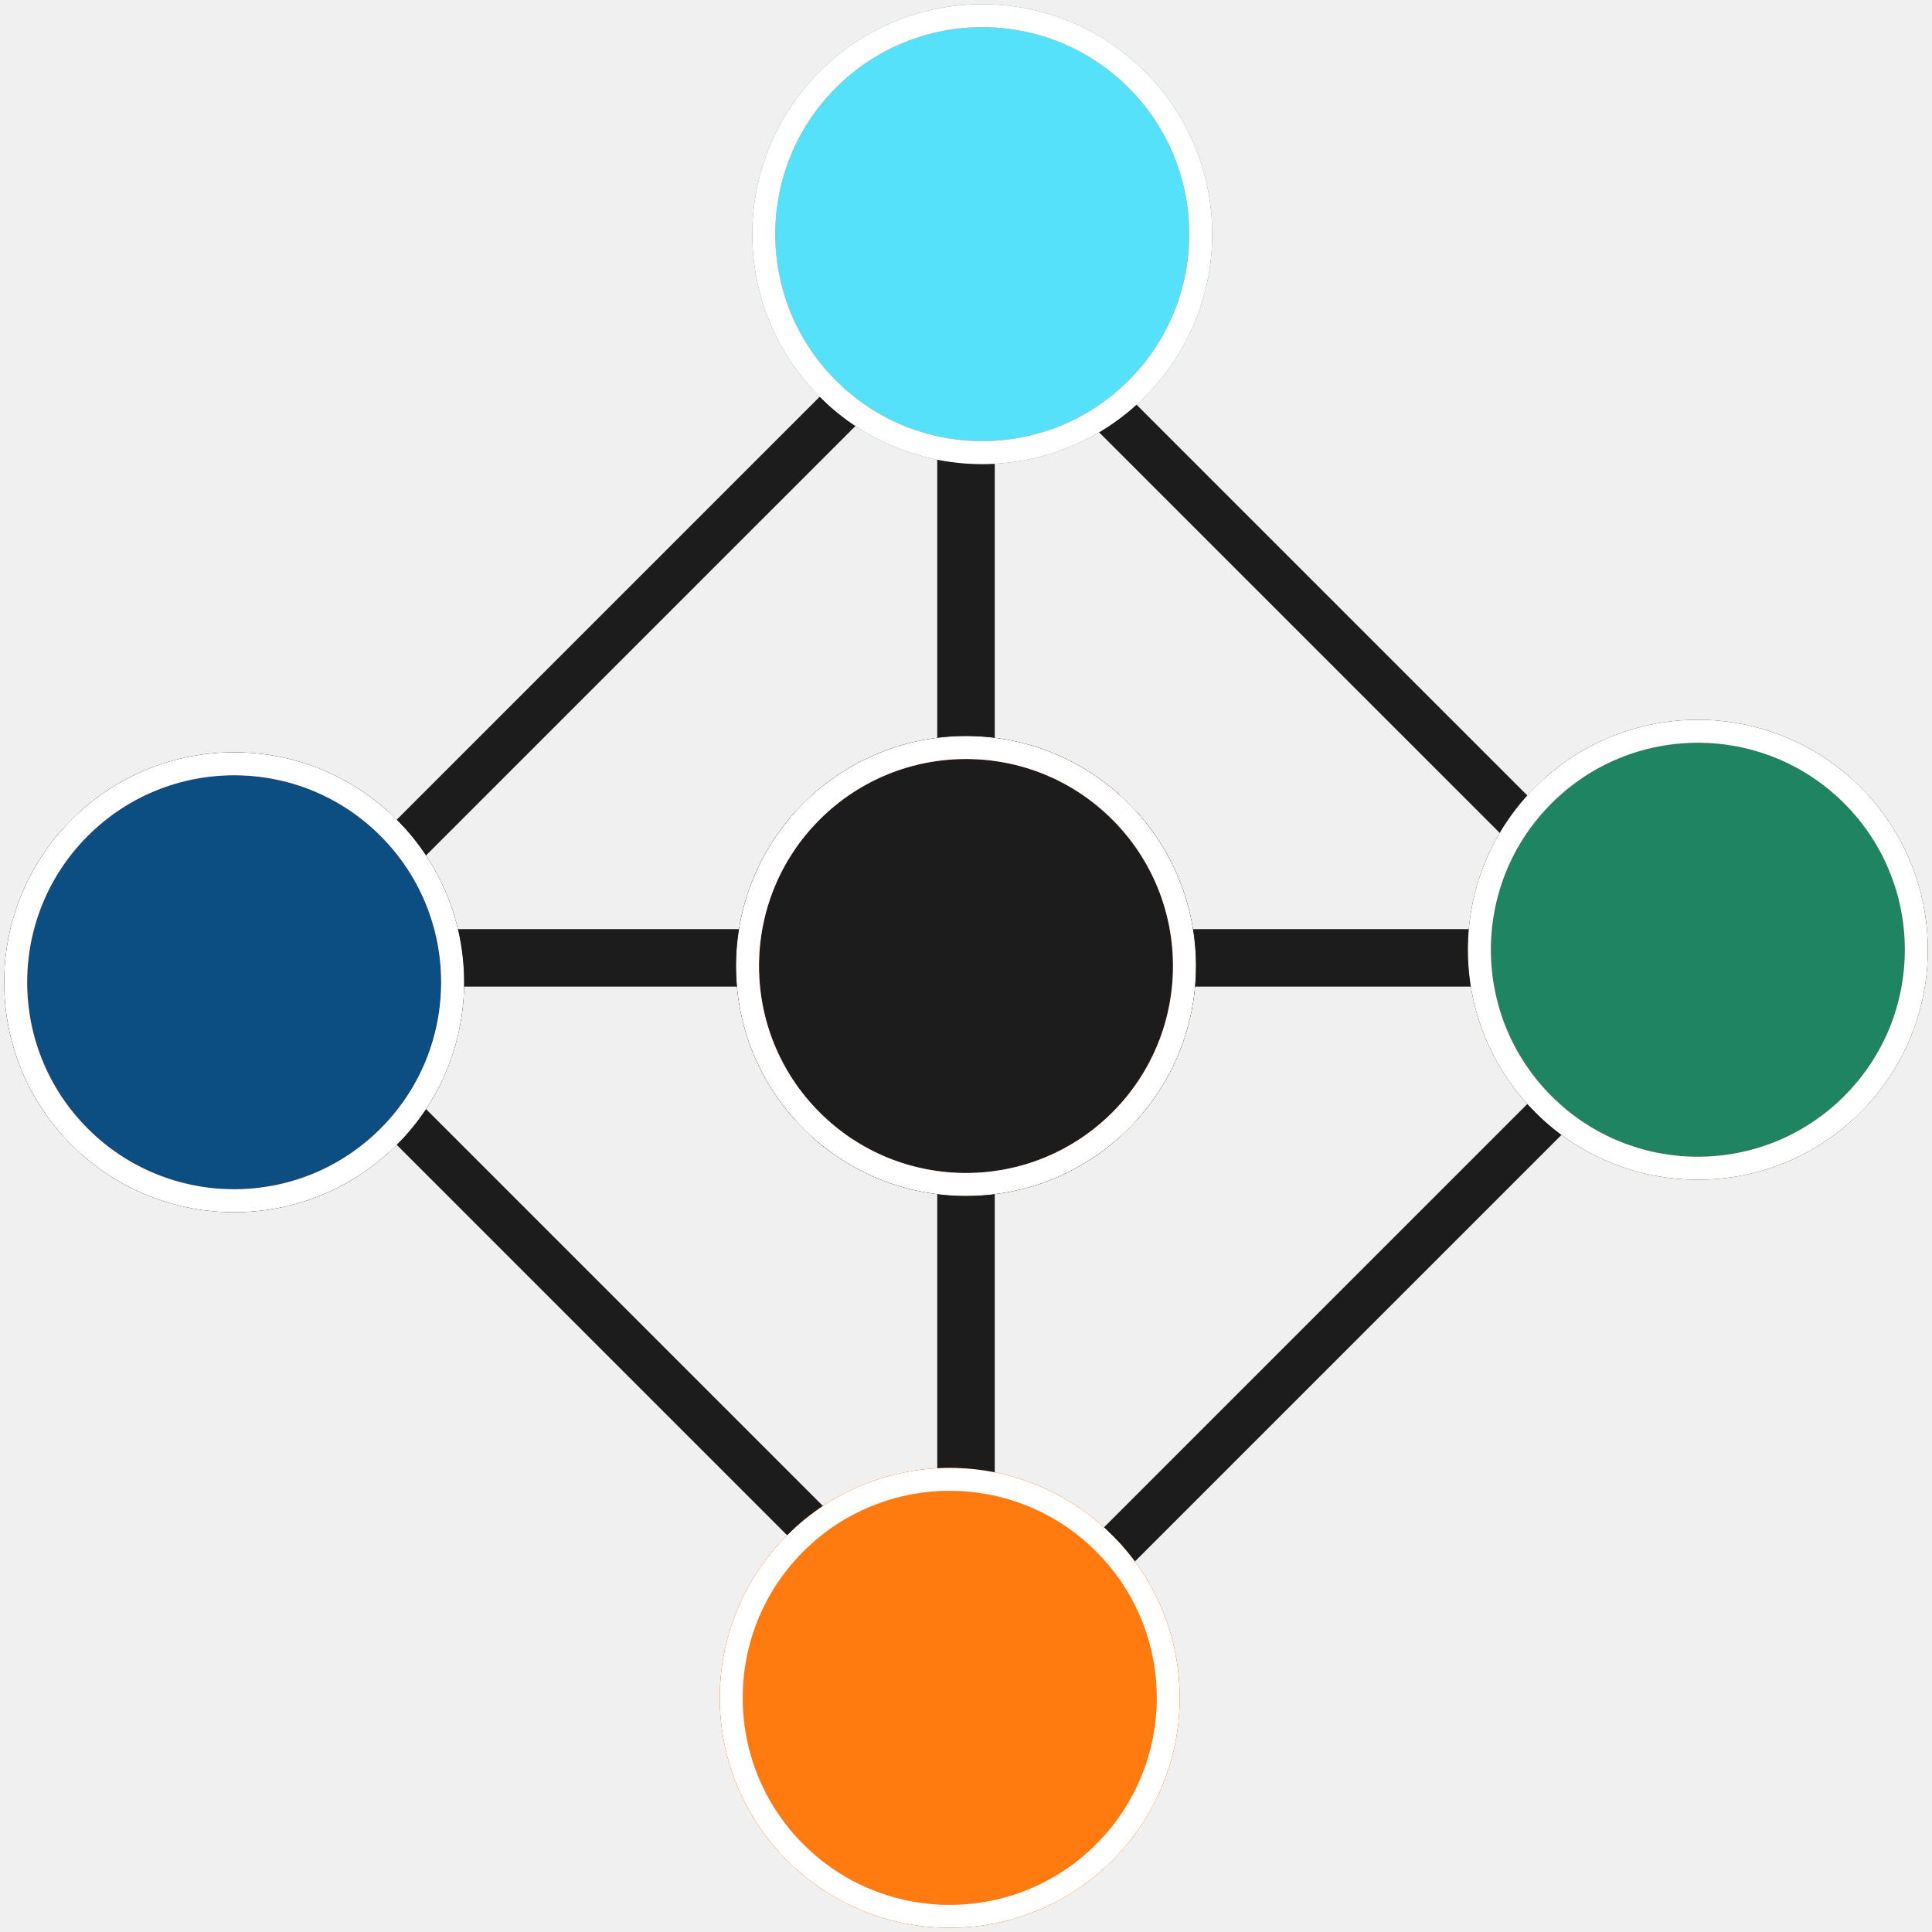
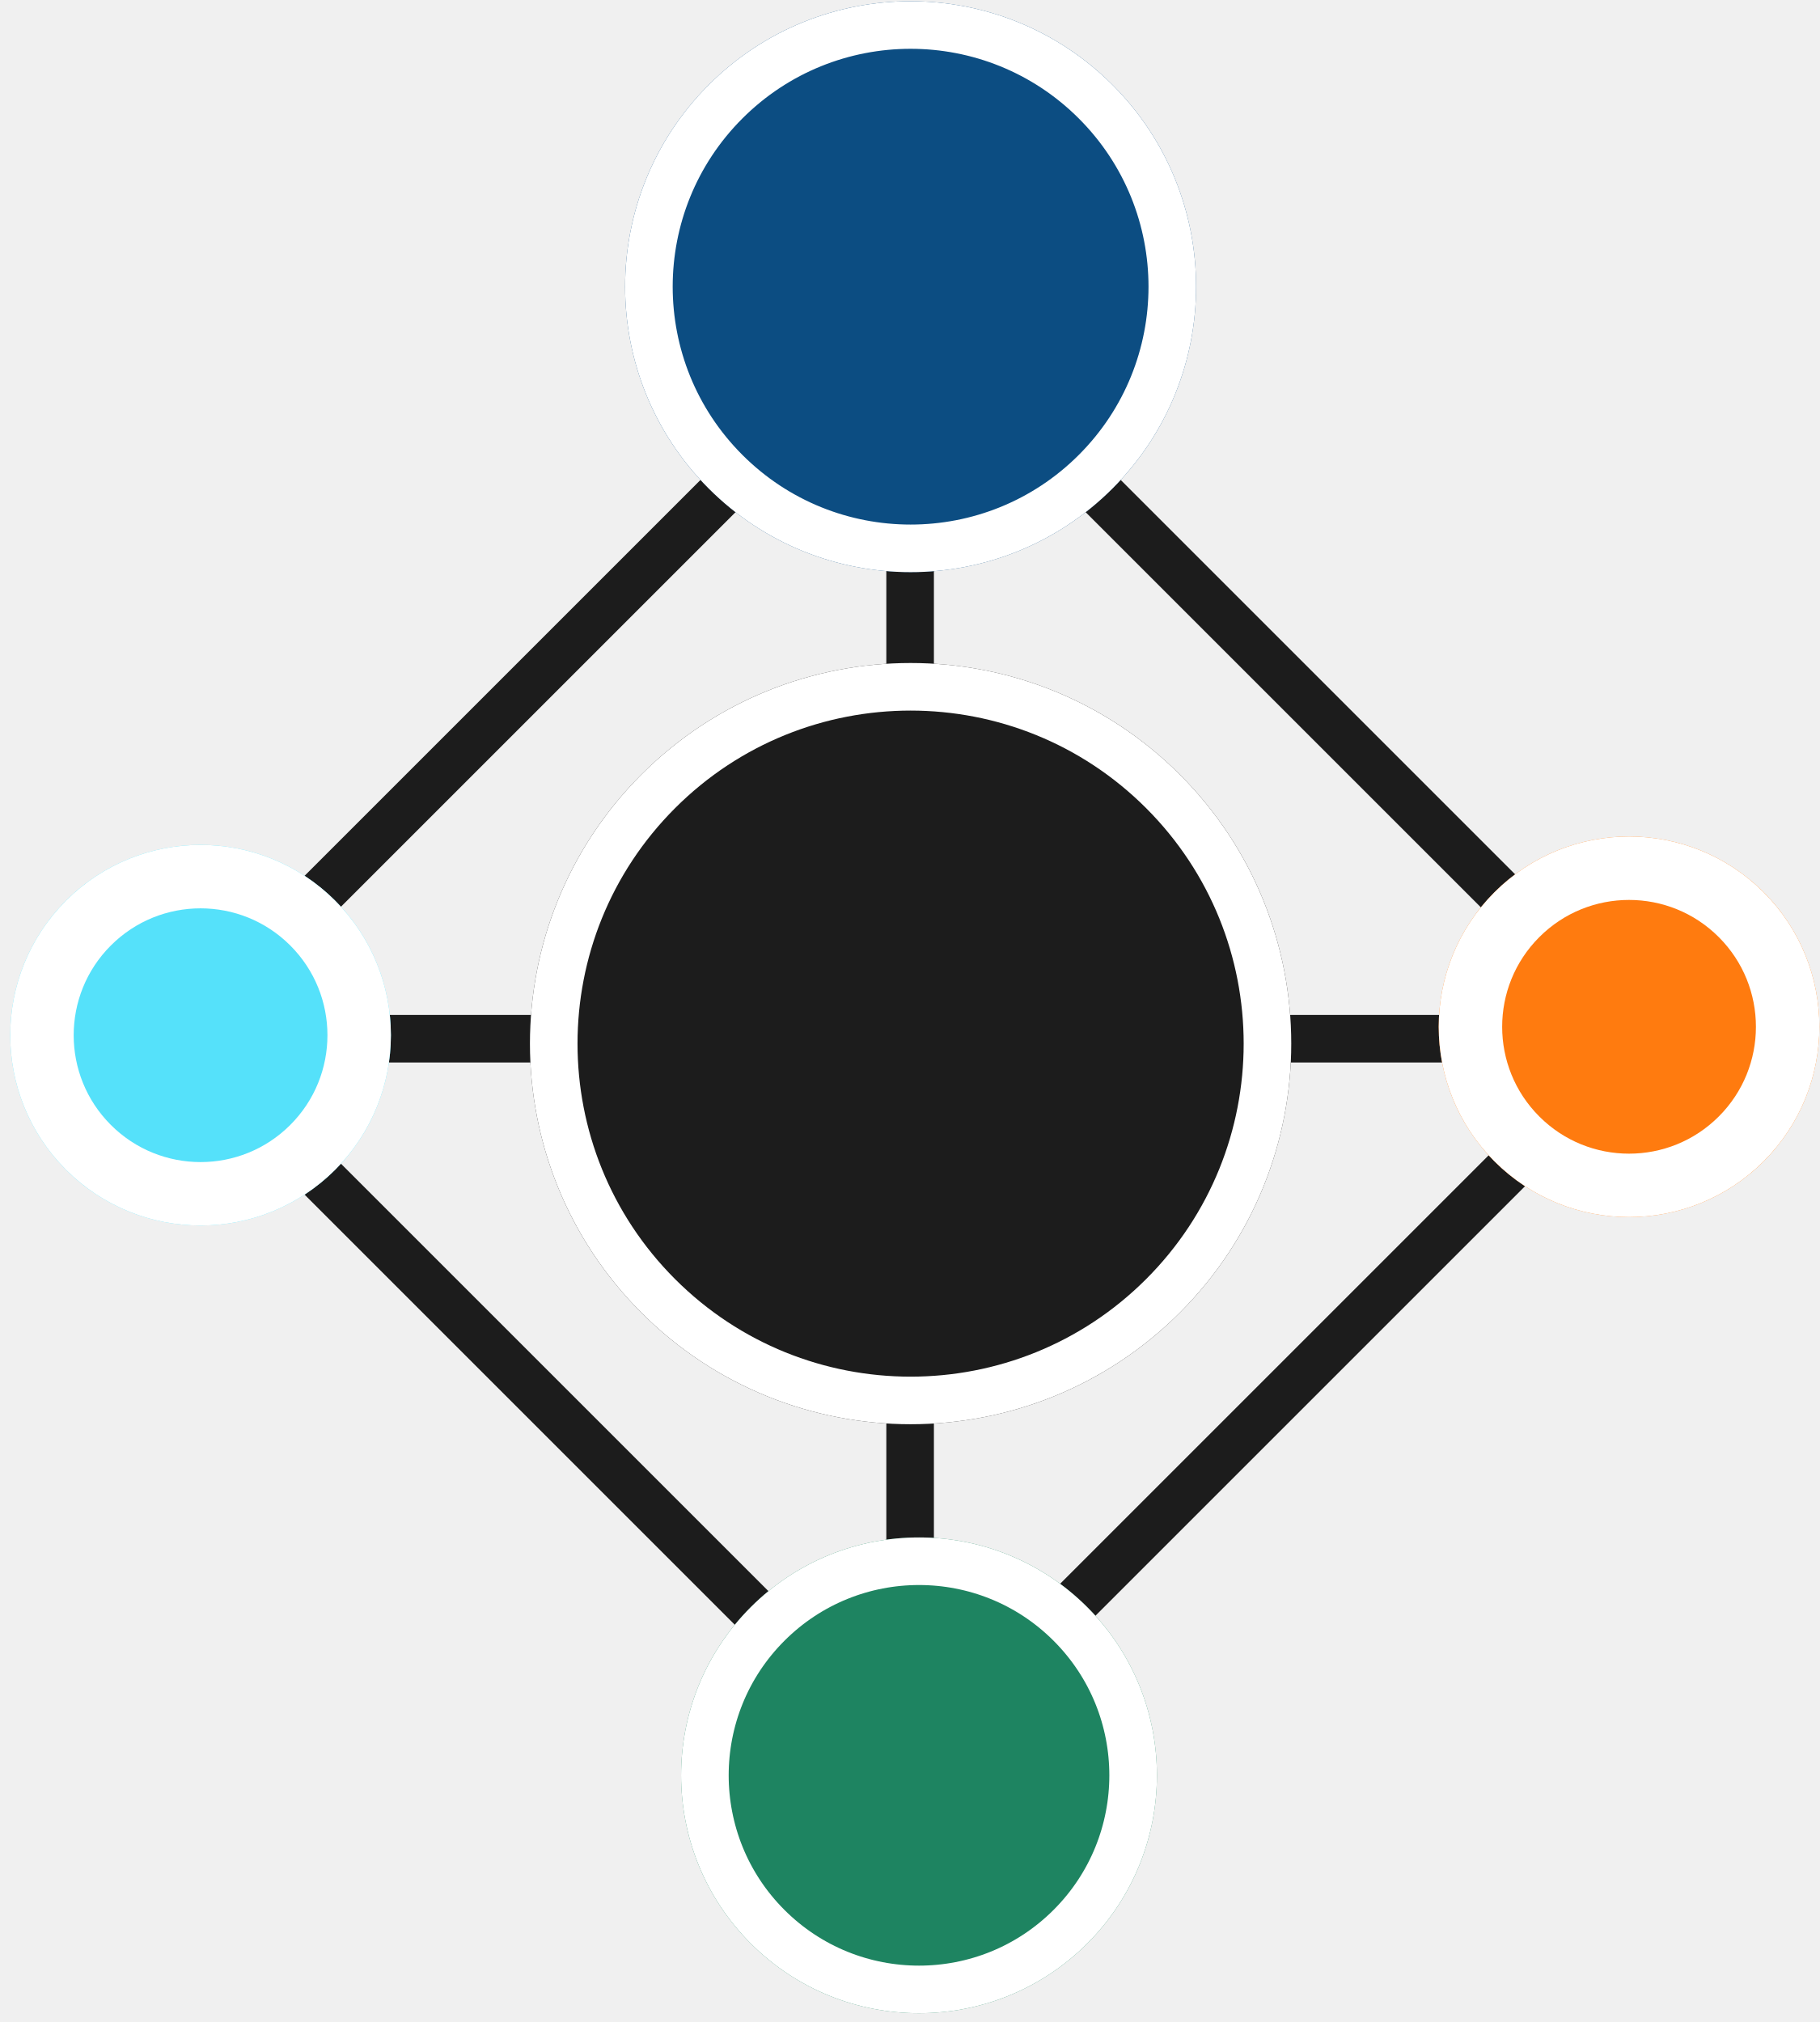
- <svg xmlns="http://www.w3.org/2000/svg" xmlns:xlink="http://www.w3.org/1999/xlink" width="168px" height="168px" viewBox="0 0 168 168" version="1.1">
+ <svg xmlns="http://www.w3.org/2000/svg" xmlns:xlink="http://www.w3.org/1999/xlink" width="153px" height="170px" viewBox="0 0 153 170" version="1.1">
  <defs>
-     <rect id="path-1" x="0" y="0" width="40" height="40" rx="20" />
-     <path d="M20,-3.55271368e-15 C31.046,-5.58177493e-15 40,8.954 40,20 C40,31.046 31.046,40 20,40 C8.954,40 1.3527075e-15,31.046 0,20 C-1.3527075e-15,8.954 8.954,-1.52365243e-15 20,-3.55271368e-15 Z M20,2 C10.059,2 2,10.059 2,20 C2,29.941 10.059,38 20,38 C29.941,38 38,29.941 38,20 C38,10.059 29.941,2 20,2 Z" id="path-3" />
-     <rect id="path-5" x="0" y="0" width="40" height="40" rx="20" />
-     <path d="M20,-3.55271368e-15 C31.046,-5.58177493e-15 40,8.954 40,20 C40,31.046 31.046,40 20,40 C8.954,40 1.3527075e-15,31.046 0,20 C-1.3527075e-15,8.954 8.954,-1.52365243e-15 20,-3.55271368e-15 Z M20,2 C10.059,2 2,10.059 2,20 C2,29.941 10.059,38 20,38 C29.941,38 38,29.941 38,20 C38,10.059 29.941,2 20,2 Z" id="path-7" />
-     <rect id="path-9" x="0" y="0" width="40" height="40" rx="20" />
-     <path d="M20,-3.55271368e-15 C31.046,-5.58177493e-15 40,8.954 40,20 C40,31.046 31.046,40 20,40 C8.954,40 1.3527075e-15,31.046 0,20 C-1.3527075e-15,8.954 8.954,-1.52365243e-15 20,-3.55271368e-15 Z M20,2 C10.059,2 2,10.059 2,20 C2,29.941 10.059,38 20,38 C29.941,38 38,29.941 38,20 C38,10.059 29.941,2 20,2 Z" id="path-11" />
-     <rect id="path-13" x="0" y="0" width="40" height="40" rx="20" />
-     <path d="M20,-3.55271368e-15 C31.046,-5.58177493e-15 40,8.954 40,20 C40,31.046 31.046,40 20,40 C8.954,40 1.3527075e-15,31.046 0,20 C-1.3527075e-15,8.954 8.954,-1.52365243e-15 20,-3.55271368e-15 Z M20,2 C10.059,2 2,10.059 2,20 C2,29.941 10.059,38 20,38 C29.941,38 38,29.941 38,20 C38,10.059 29.941,2 20,2 Z" id="path-15" />
-     <rect id="path-17" x="0" y="0" width="40" height="40" rx="20" />
-     <path d="M20,-3.55271368e-15 C31.046,-5.58177493e-15 40,8.954 40,20 C40,31.046 31.046,40 20,40 C8.954,40 1.3527075e-15,31.046 0,20 C-1.3527075e-15,8.954 8.954,-1.52365243e-15 20,-3.55271368e-15 Z M20,2 C10.059,2 2,10.059 2,20 C2,29.941 10.059,38 20,38 C29.941,38 38,29.941 38,20 C38,10.059 29.941,2 20,2 Z" id="path-19" />
+     <circle id="path-1" cx="110.707" cy="25.293" r="16" />
+     <circle id="path-2" cx="26.293" cy="110.707" r="16" />
+     <circle id="path-3" cx="69" cy="69" r="32" />
+     <circle id="path-4" cx="24" cy="24" r="24" />
+     <circle id="path-5" cx="113" cy="112" r="20" />
  </defs>
  <g id="Page-1" stroke="none" stroke-width="1" fill="none" fill-rule="evenodd">
-     <g id="Group-6" transform="translate(84, 84) rotate(-45) translate(-84, -84) translate(18, 20)">
-       <rect id="Rectangle-3" stroke="#1C1C1C" stroke-width="4" x="22" y="22" width="87" height="87" />
-       <path d="M21.5,108.5 L111.314,18.686" id="Line" stroke="#1C1C1C" stroke-width="5" stroke-linecap="square" />
-       <path d="M21.5,18.5 L111.314,108.314" id="Line" stroke="#1C1C1C" stroke-width="5" stroke-linecap="square" />
-       <g id="block">
-         <g id="block/rounded/pill">
-           <g>
-             <g id="block">
-               <mask id="mask-2" fill="white">
-                 <use xlink:href="#path-1" />
-               </mask>
-               <g />
-               <g id="color-blue-70v" mask="url(#mask-2)" fill="#0C4D82">
-                 <rect id="Rectangle" x="0" y="0" width="40" height="40" />
-               </g>
-               <g id="block/border/pill/b2px" mask="url(#mask-2)">
-                 <g id="Group-3">
-                   <mask id="mask-4" fill="white">
-                     <use xlink:href="#path-3" />
-                   </mask>
-                   <use id="Combined-Shape" fill="#E44608" xlink:href="#path-3" />
-                   <g id="color-white-0" mask="url(#mask-4)" fill="#FFFFFF">
-                     <rect id="Rectangle" x="0" y="0" width="40" height="40" />
-                   </g>
-                 </g>
-               </g>
-             </g>
-           </g>
-         </g>
+     <g id="Group-6" transform="translate(76.90381, 83.85355) rotate(-315) translate(-76.90381, -83.85355) translate(10.40381, 17.85355)">
+       <rect id="Rectangle-3" stroke="#1C1C1C" stroke-width="4" x="25" y="25" width="87" height="87" />
+       <path d="M28.012,109.403 L109.372,28.043" id="Line" stroke="#1C1C1C" stroke-width="4" stroke-linecap="square" />
+       <path d="M27.397,27.454 L109.466,109.523" id="Line" stroke="#1C1C1C" stroke-width="4" stroke-linecap="square" />
+       <g id="Oval-2">
+         <use fill="#FF7B0F" fill-rule="evenodd" xlink:href="#path-1" />
+         <circle stroke="#FFFFFF" stroke-width="5.333" cx="110.707" cy="25.293" r="13.333" />
      </g>
-       <g id="block" transform="translate(0, 88)">
-         <g id="block/rounded/pill">
-           <g>
-             <g id="block">
-               <mask id="mask-6" fill="white">
-                 <use xlink:href="#path-5" />
-               </mask>
-               <g />
-               <g id="color-orange-40v" mask="url(#mask-6)" fill="#FF7B0F">
-                 <rect id="Rectangle" x="0" y="0" width="40" height="40" />
-               </g>
-               <g id="block/border/pill/b2px" mask="url(#mask-6)">
-                 <g id="Group-3">
-                   <mask id="mask-8" fill="white">
-                     <use xlink:href="#path-7" />
-                   </mask>
-                   <use id="Combined-Shape" fill="#E44608" xlink:href="#path-7" />
-                   <g id="color-white-0" mask="url(#mask-8)" fill="#FFFFFF">
-                     <rect id="Rectangle" x="0" y="0" width="40" height="40" />
-                   </g>
-                 </g>
-               </g>
-             </g>
-           </g>
-         </g>
+       <g id="Oval-2">
+         <use fill="#55E1FA" fill-rule="evenodd" xlink:href="#path-2" />
+         <circle stroke="#FFFFFF" stroke-width="5.333" cx="26.293" cy="110.707" r="13.333" />
      </g>
-       <g id="block" transform="translate(92, 0)">
-         <g id="block/rounded/pill">
-           <g>
-             <g id="block">
-               <mask id="mask-10" fill="white">
-                 <use xlink:href="#path-9" />
-               </mask>
-               <g />
-               <g id="color-cyan-20v" mask="url(#mask-10)" fill="#55E1FA">
-                 <rect id="Rectangle" x="0" y="0" width="40" height="40" />
-               </g>
-               <g id="block/border/pill/b2px" mask="url(#mask-10)">
-                 <g id="Group-3">
-                   <mask id="mask-12" fill="white">
-                     <use xlink:href="#path-11" />
-                   </mask>
-                   <use id="Combined-Shape" fill="#E44608" xlink:href="#path-11" />
-                   <g id="color-white-0" mask="url(#mask-12)" fill="#FFFFFF">
-                     <rect id="Rectangle" x="0" y="0" width="40" height="40" />
-                   </g>
-                 </g>
-               </g>
-             </g>
-           </g>
-         </g>
+       <g id="Oval-2">
+         <use fill="#1C1C1C" fill-rule="evenodd" xlink:href="#path-3" />
+         <circle stroke="#FFFFFF" stroke-width="4" cx="69" cy="69" r="30" />
      </g>
-       <g id="block" transform="translate(92, 88)">
-         <g id="block/rounded/pill">
-           <g>
-             <g id="block">
-               <mask id="mask-14" fill="white">
-                 <use xlink:href="#path-13" />
-               </mask>
-               <g />
-               <g id="color-mint-50" mask="url(#mask-14)" fill="#1E8461">
-                 <rect id="Rectangle" x="0" y="0" width="40" height="40" />
-               </g>
-               <g id="block/border/pill/b2px" mask="url(#mask-14)">
-                 <g id="Group-3">
-                   <mask id="mask-16" fill="white">
-                     <use xlink:href="#path-15" />
-                   </mask>
-                   <use id="Combined-Shape" fill="#E44608" xlink:href="#path-15" />
-                   <g id="color-white-0" mask="url(#mask-16)" fill="#FFFFFF">
-                     <rect id="Rectangle" x="0" y="0" width="40" height="40" />
-                   </g>
-                 </g>
-               </g>
-             </g>
-           </g>
-         </g>
+       <g id="Oval-2">
+         <use fill="#0C4D82" fill-rule="evenodd" xlink:href="#path-4" />
+         <circle stroke="#FFFFFF" stroke-width="4" cx="24" cy="24" r="22" />
      </g>
-       <g id="block" transform="translate(46, 44)">
-         <g id="block/rounded/pill">
-           <g>
-             <g id="block">
-               <mask id="mask-18" fill="white">
-                 <use xlink:href="#path-17" />
-               </mask>
-               <g />
-               <g id="color-black-90" mask="url(#mask-18)" fill="#1C1C1C">
-                 <rect id="Rectangle" x="0" y="0" width="40" height="40" />
-               </g>
-               <g id="block/border/pill/b2px" mask="url(#mask-18)">
-                 <g id="Group-3">
-                   <mask id="mask-20" fill="white">
-                     <use xlink:href="#path-19" />
-                   </mask>
-                   <use id="Combined-Shape" fill="#E44608" xlink:href="#path-19" />
-                   <g id="color-white-0" mask="url(#mask-20)" fill="#FFFFFF">
-                     <rect id="Rectangle" x="0" y="0" width="40" height="40" />
-                   </g>
-                 </g>
-               </g>
-             </g>
-           </g>
-         </g>
+       <g id="Oval-2">
+         <use fill="#1E8461" fill-rule="evenodd" xlink:href="#path-5" />
+         <circle stroke="#FFFFFF" stroke-width="4" cx="113" cy="112" r="18" />
      </g>
    </g>
  </g>
</svg>
